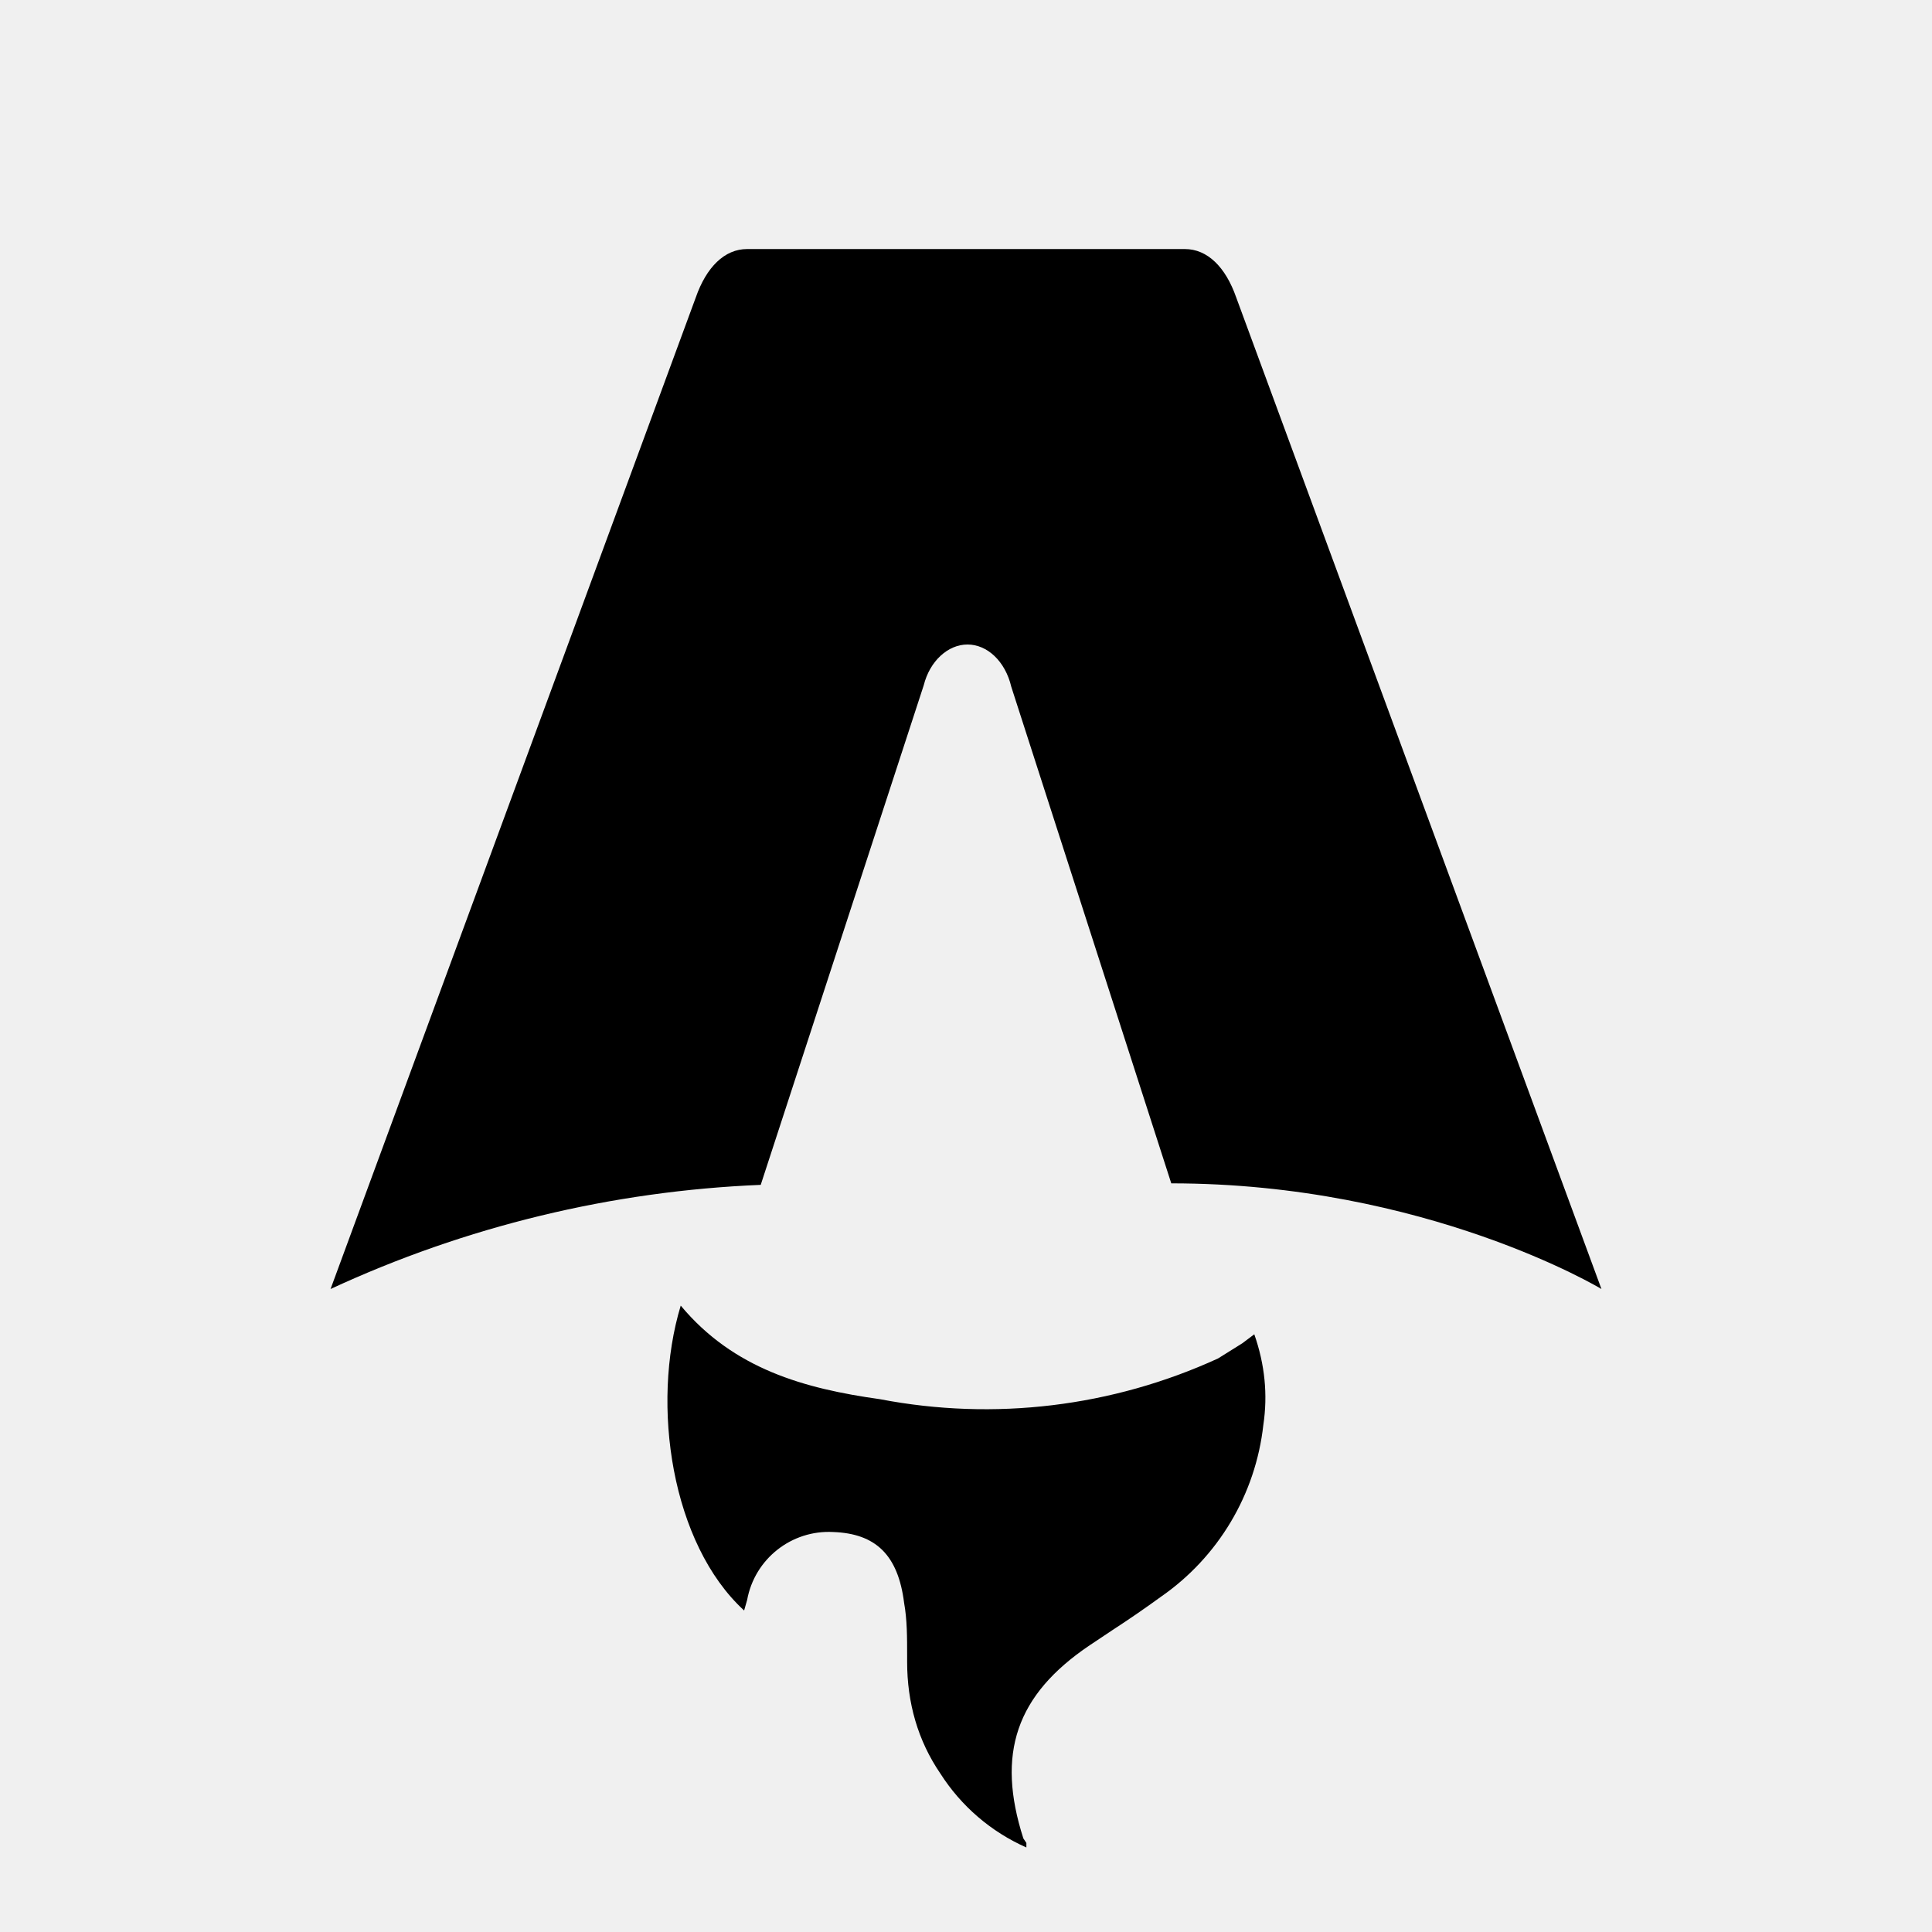
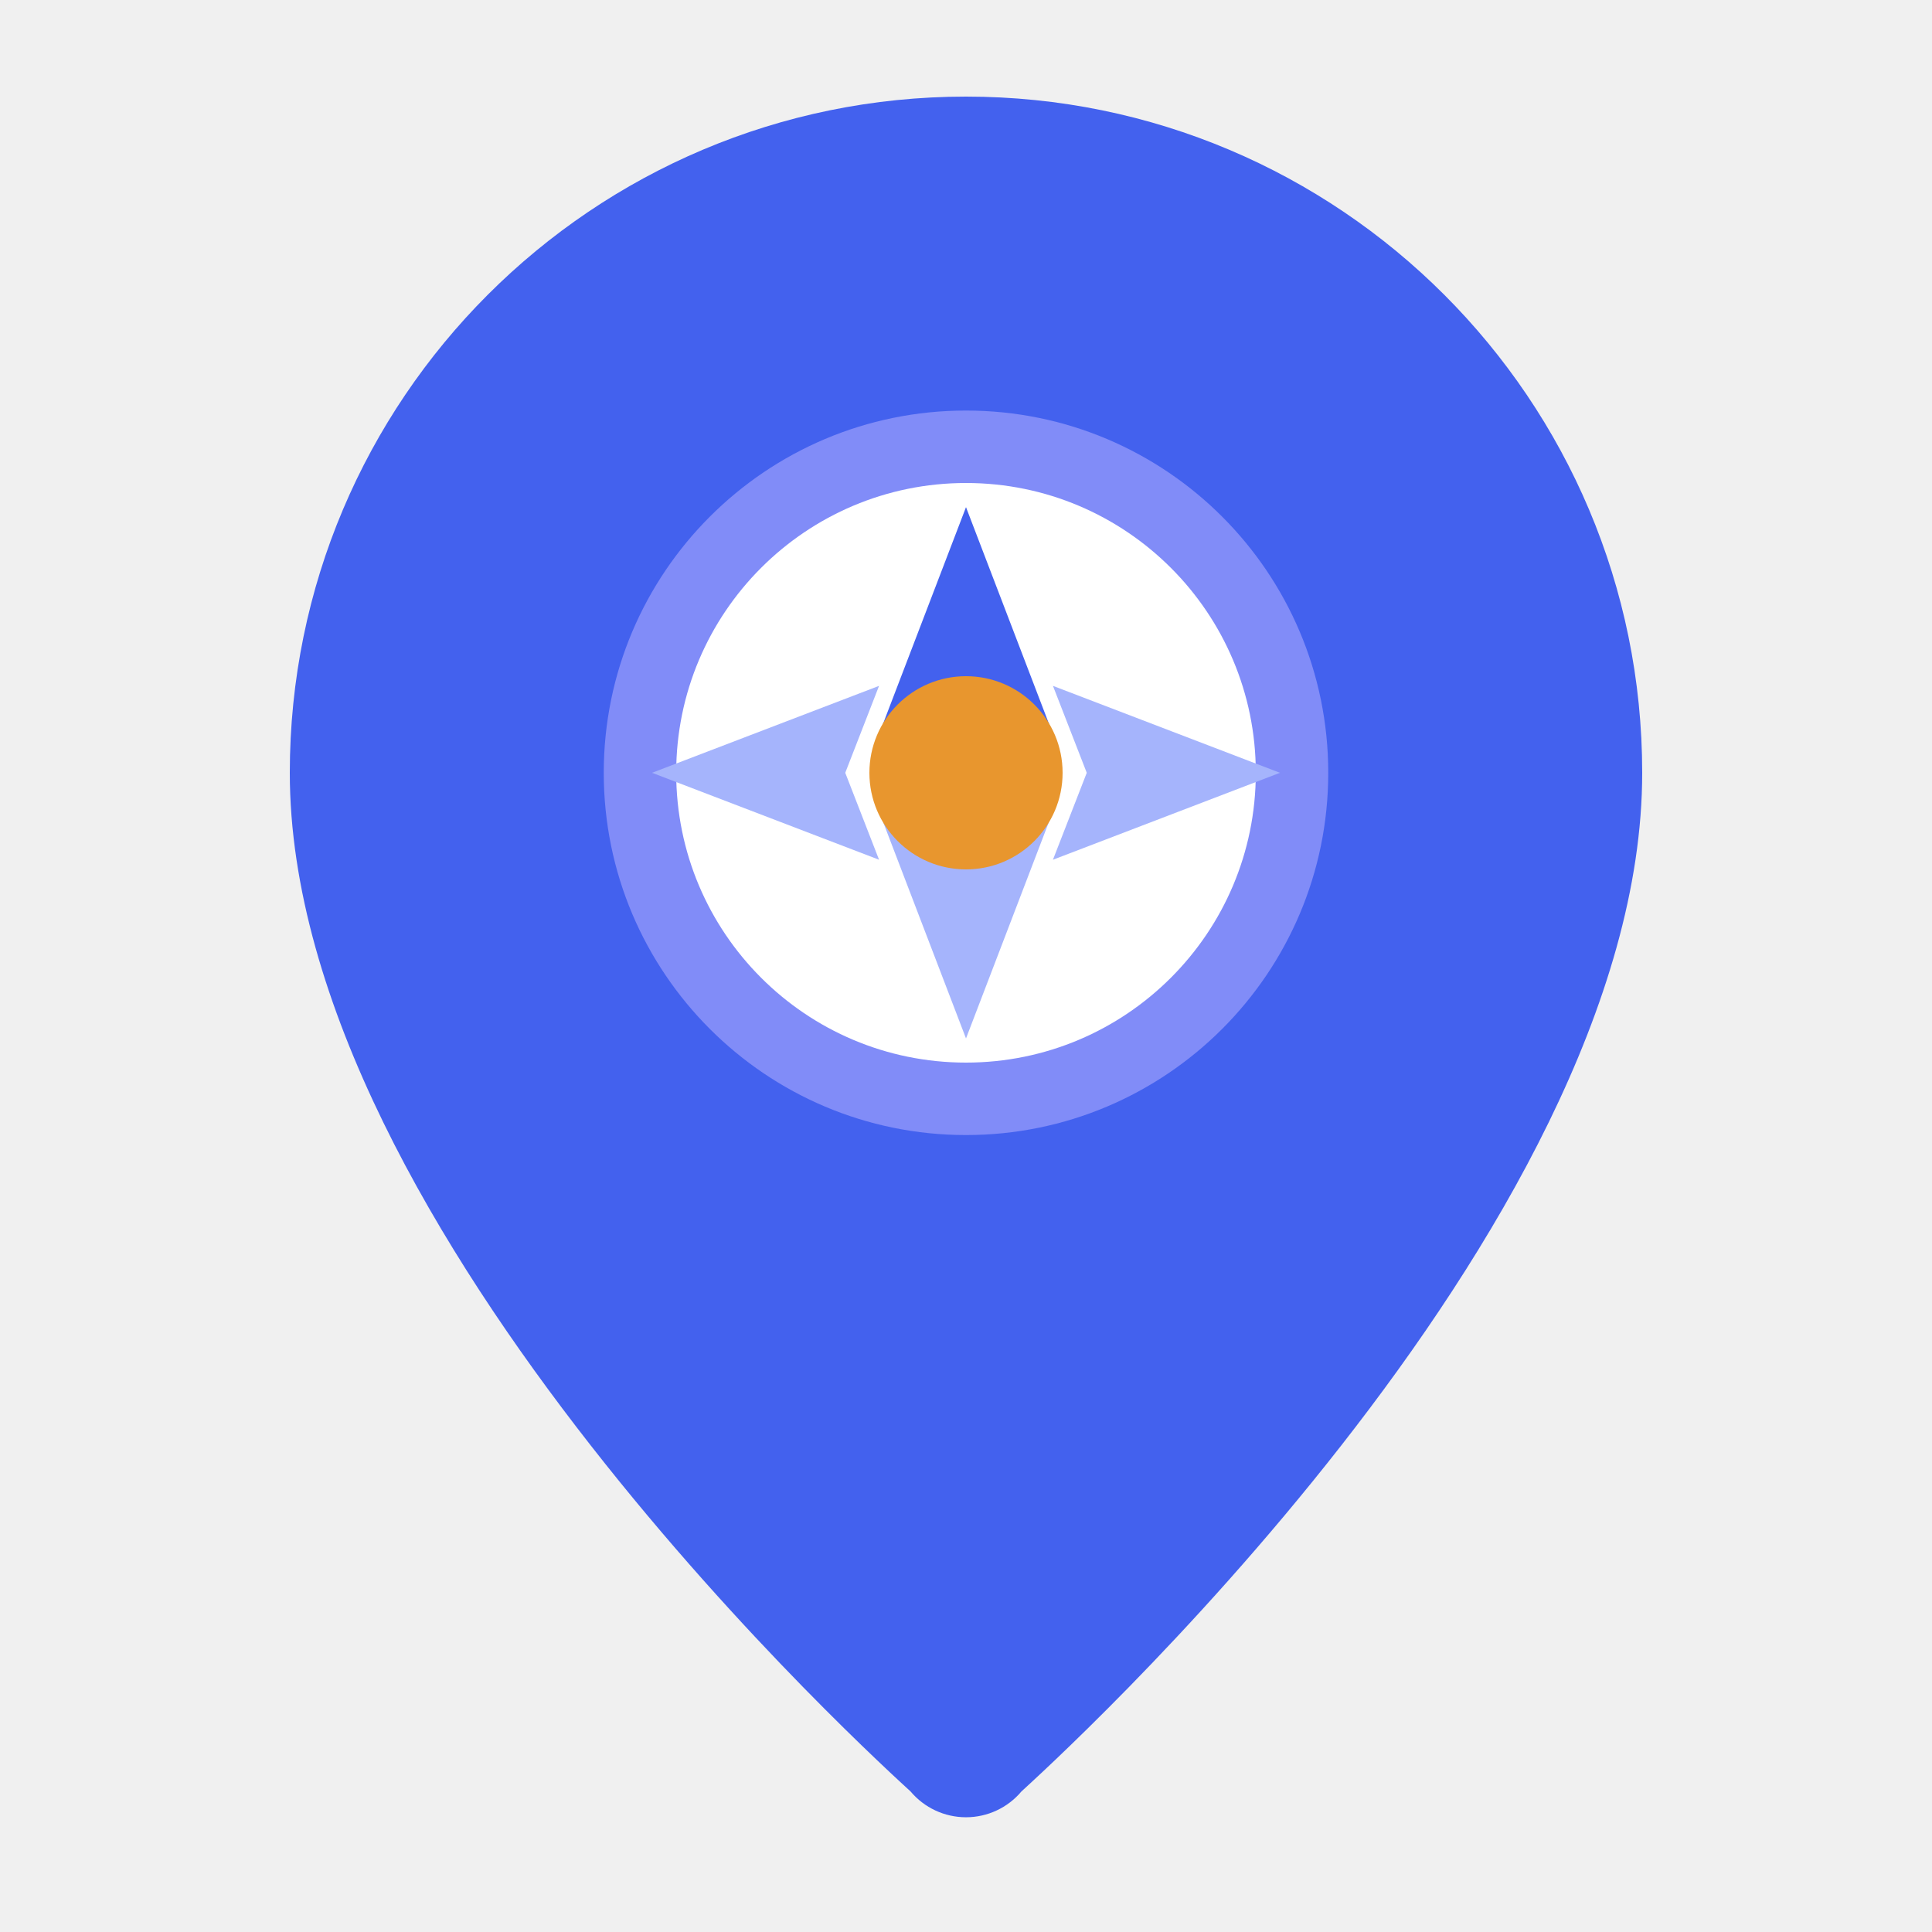
- <svg xmlns="http://www.w3.org/2000/svg" fill="none" viewBox="0 0 128 128">
-   <path d="M50.4 78.5a75.1 75.1 0 0 0-28.5 6.9l24.2-65.7c.7-2 1.9-3.2 3.4-3.2h29c1.5 0 2.7 1.2 3.4 3.2l24.2 65.7s-11.6-7-28.5-7L67 45.5c-.4-1.7-1.6-2.8-2.9-2.8-1.3 0-2.5 1.1-2.9 2.7L50.4 78.5Zm-1.1 28.2Zm-4.2-20.2c-2 6.6-.6 15.8 4.2 20.2a17.5 17.5 0 0 1 .2-.7 5.5 5.5 0 0 1 5.7-4.5c2.8.1 4.3 1.5 4.7 4.7.2 1.1.2 2.3.2 3.5v.4c0 2.7.7 5.2 2.2 7.4a13 13 0 0 0 5.7 4.9v-.3l-.2-.3c-1.8-5.6-.5-9.5 4.4-12.8l1.5-1a73 73 0 0 0 3.2-2.2 16 16 0 0 0 6.8-11.4c.3-2 .1-4-.6-6l-.8.6-1.6 1a37 37 0 0 1-22.4 2.7c-5-.7-9.7-2-13.2-6.2Z" />
-   <style>
-         path { fill: #000; }
-         @media (prefers-color-scheme: dark) {
-             path { fill: #FFF; }
-         }
-     </style>
+ <svg xmlns="http://www.w3.org/2000/svg" viewBox="0 0 40 40" fill="none">
+   <path d="M20 2C12.268 2 6 8.268 6 16c0 9.5 12.327 20.603 12.852 21.09a1.5 1.5 0 002.296 0C21.673 36.603 34 25.5 34 16c0-7.732-6.268-14-14-14z" fill="#4361ee" />
+   <circle cx="20" cy="16" r="7.5" fill="#818cf8" />
+   <circle cx="20" cy="16" r="6" fill="#fff" />
+   <path d="M20 10.5L21.8 15.2L20 14.5L18.2 15.2L20 10.5Z" fill="#4361ee" />
+   <path d="M20 21.5L18.2 16.8L20 17.5L21.8 16.8L20 21.5Z" fill="#a5b4fc" />
+   <path d="M26.5 16L21.8 17.8L22.5 16L21.8 14.2L26.5 16Z" fill="#a5b4fc" />
+   <path d="M13.5 16L18.2 14.2L17.5 16L18.2 17.8L13.5 16Z" fill="#a5b4fc" />
+   <circle cx="20" cy="16" r="2" fill="#e8962e" />
</svg>
